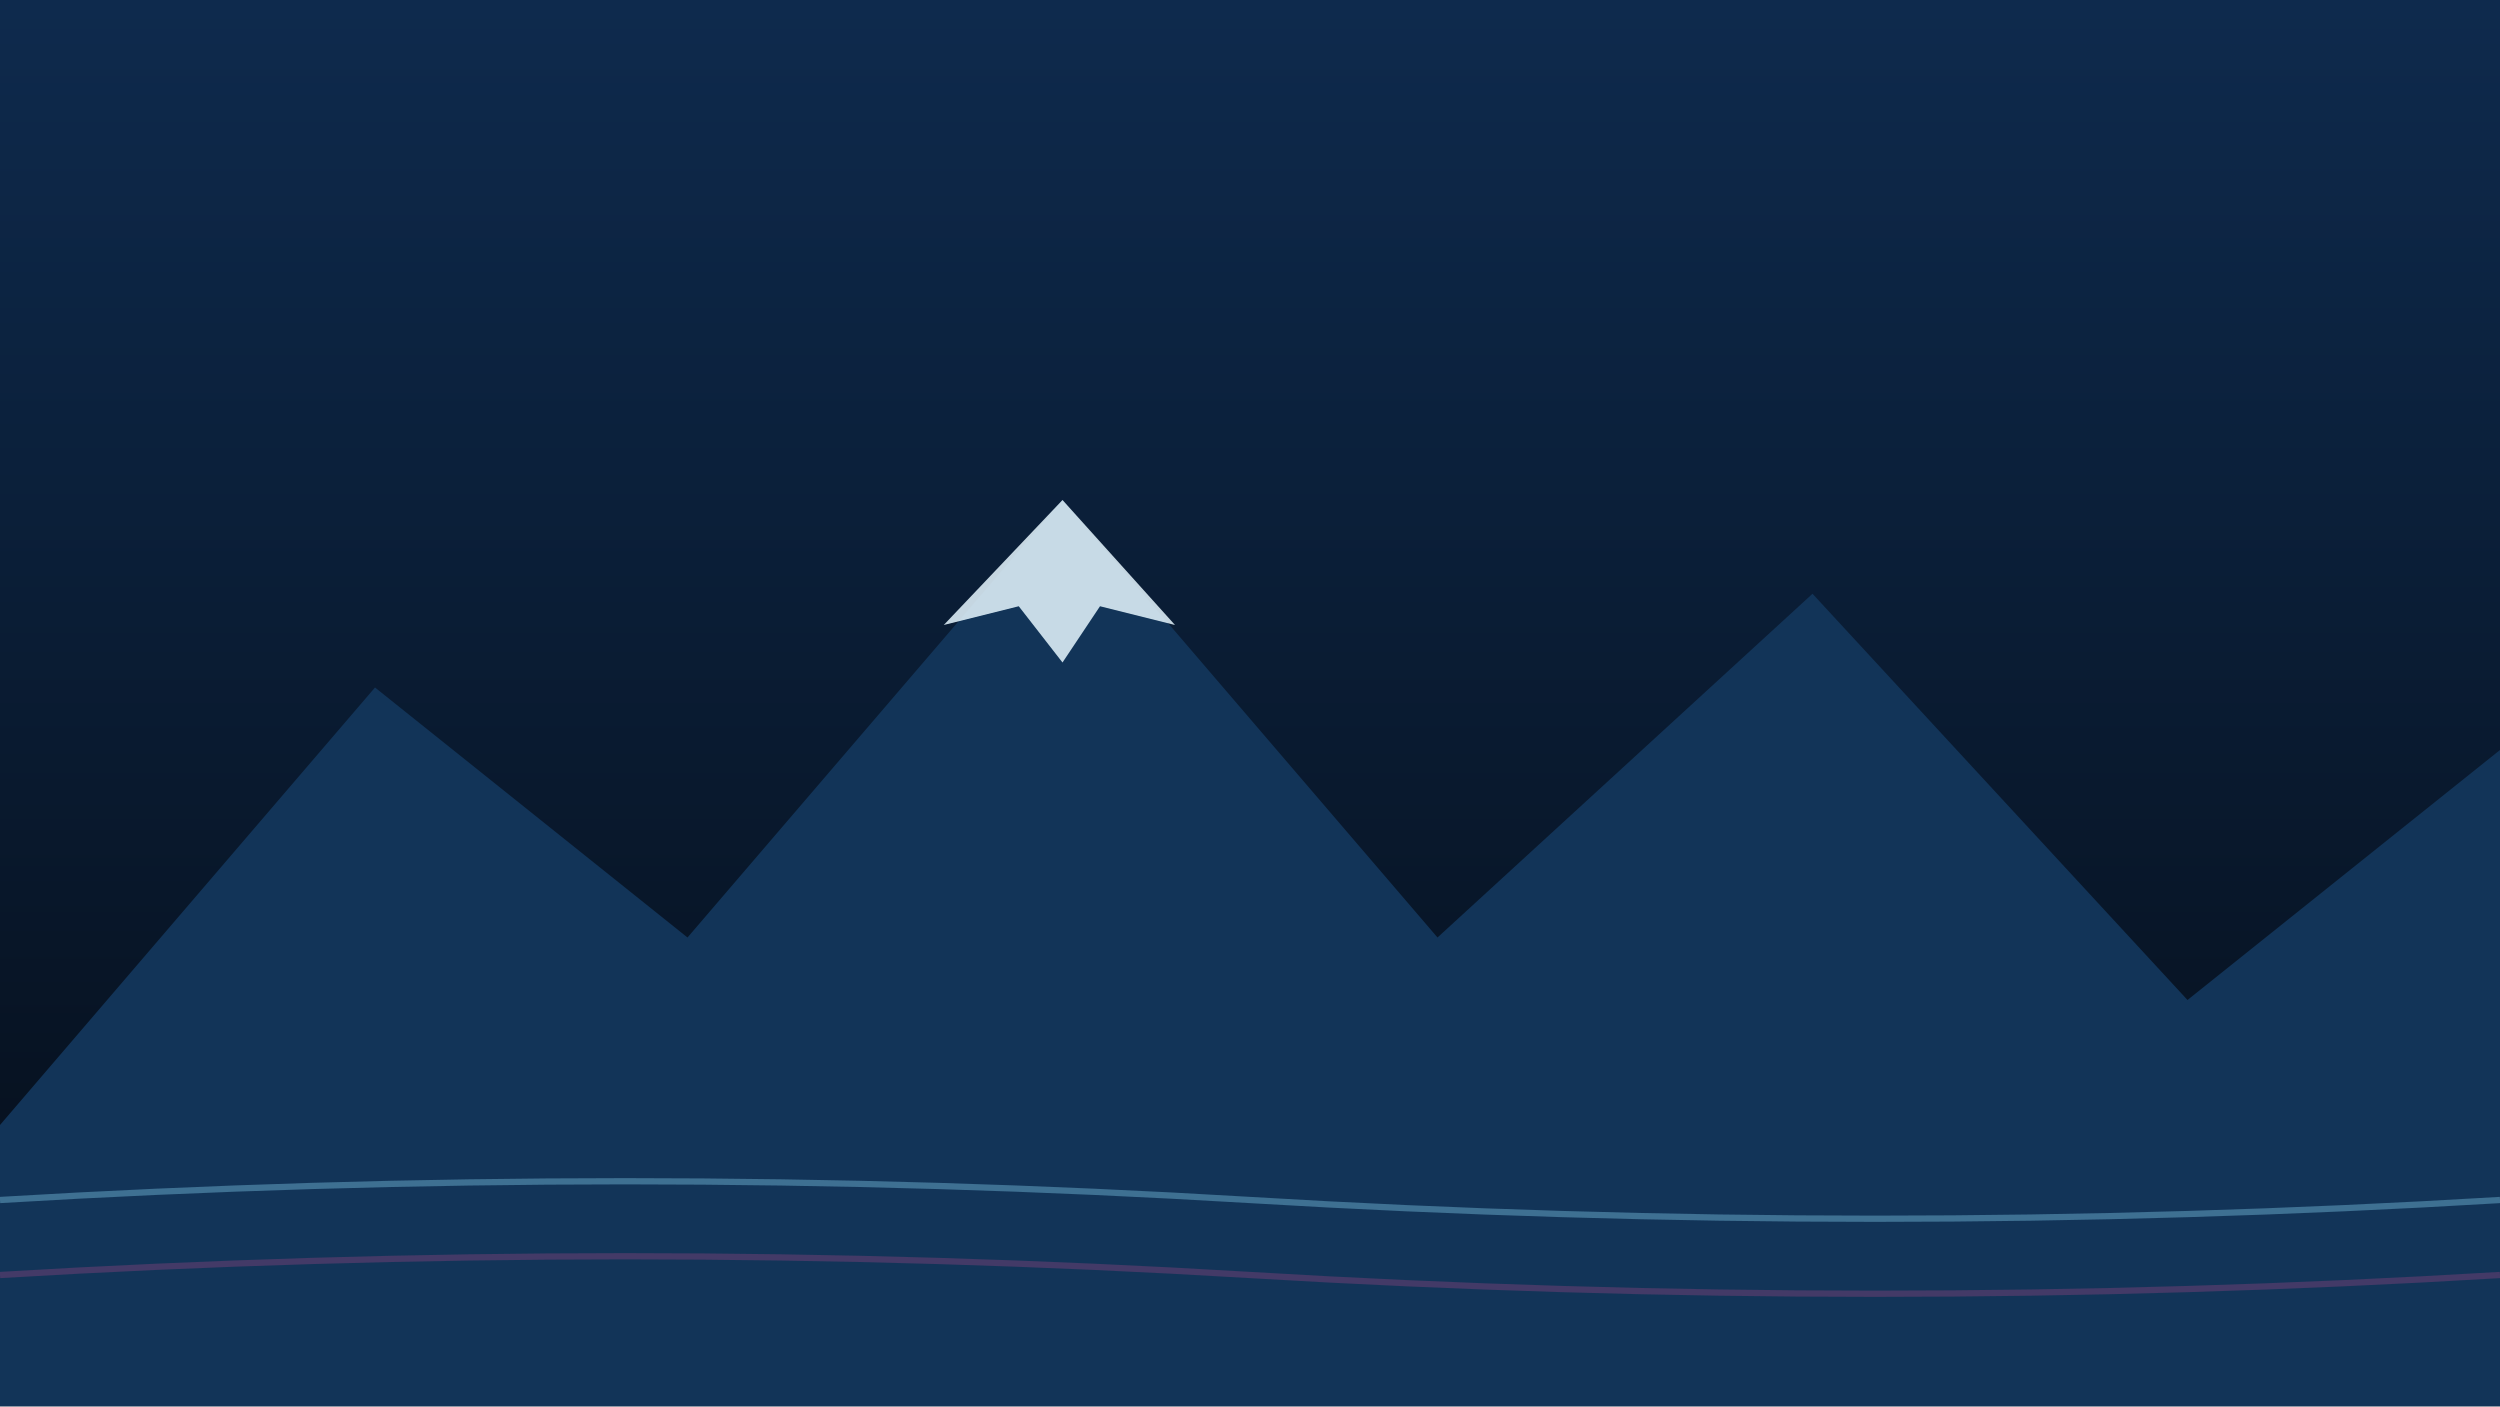
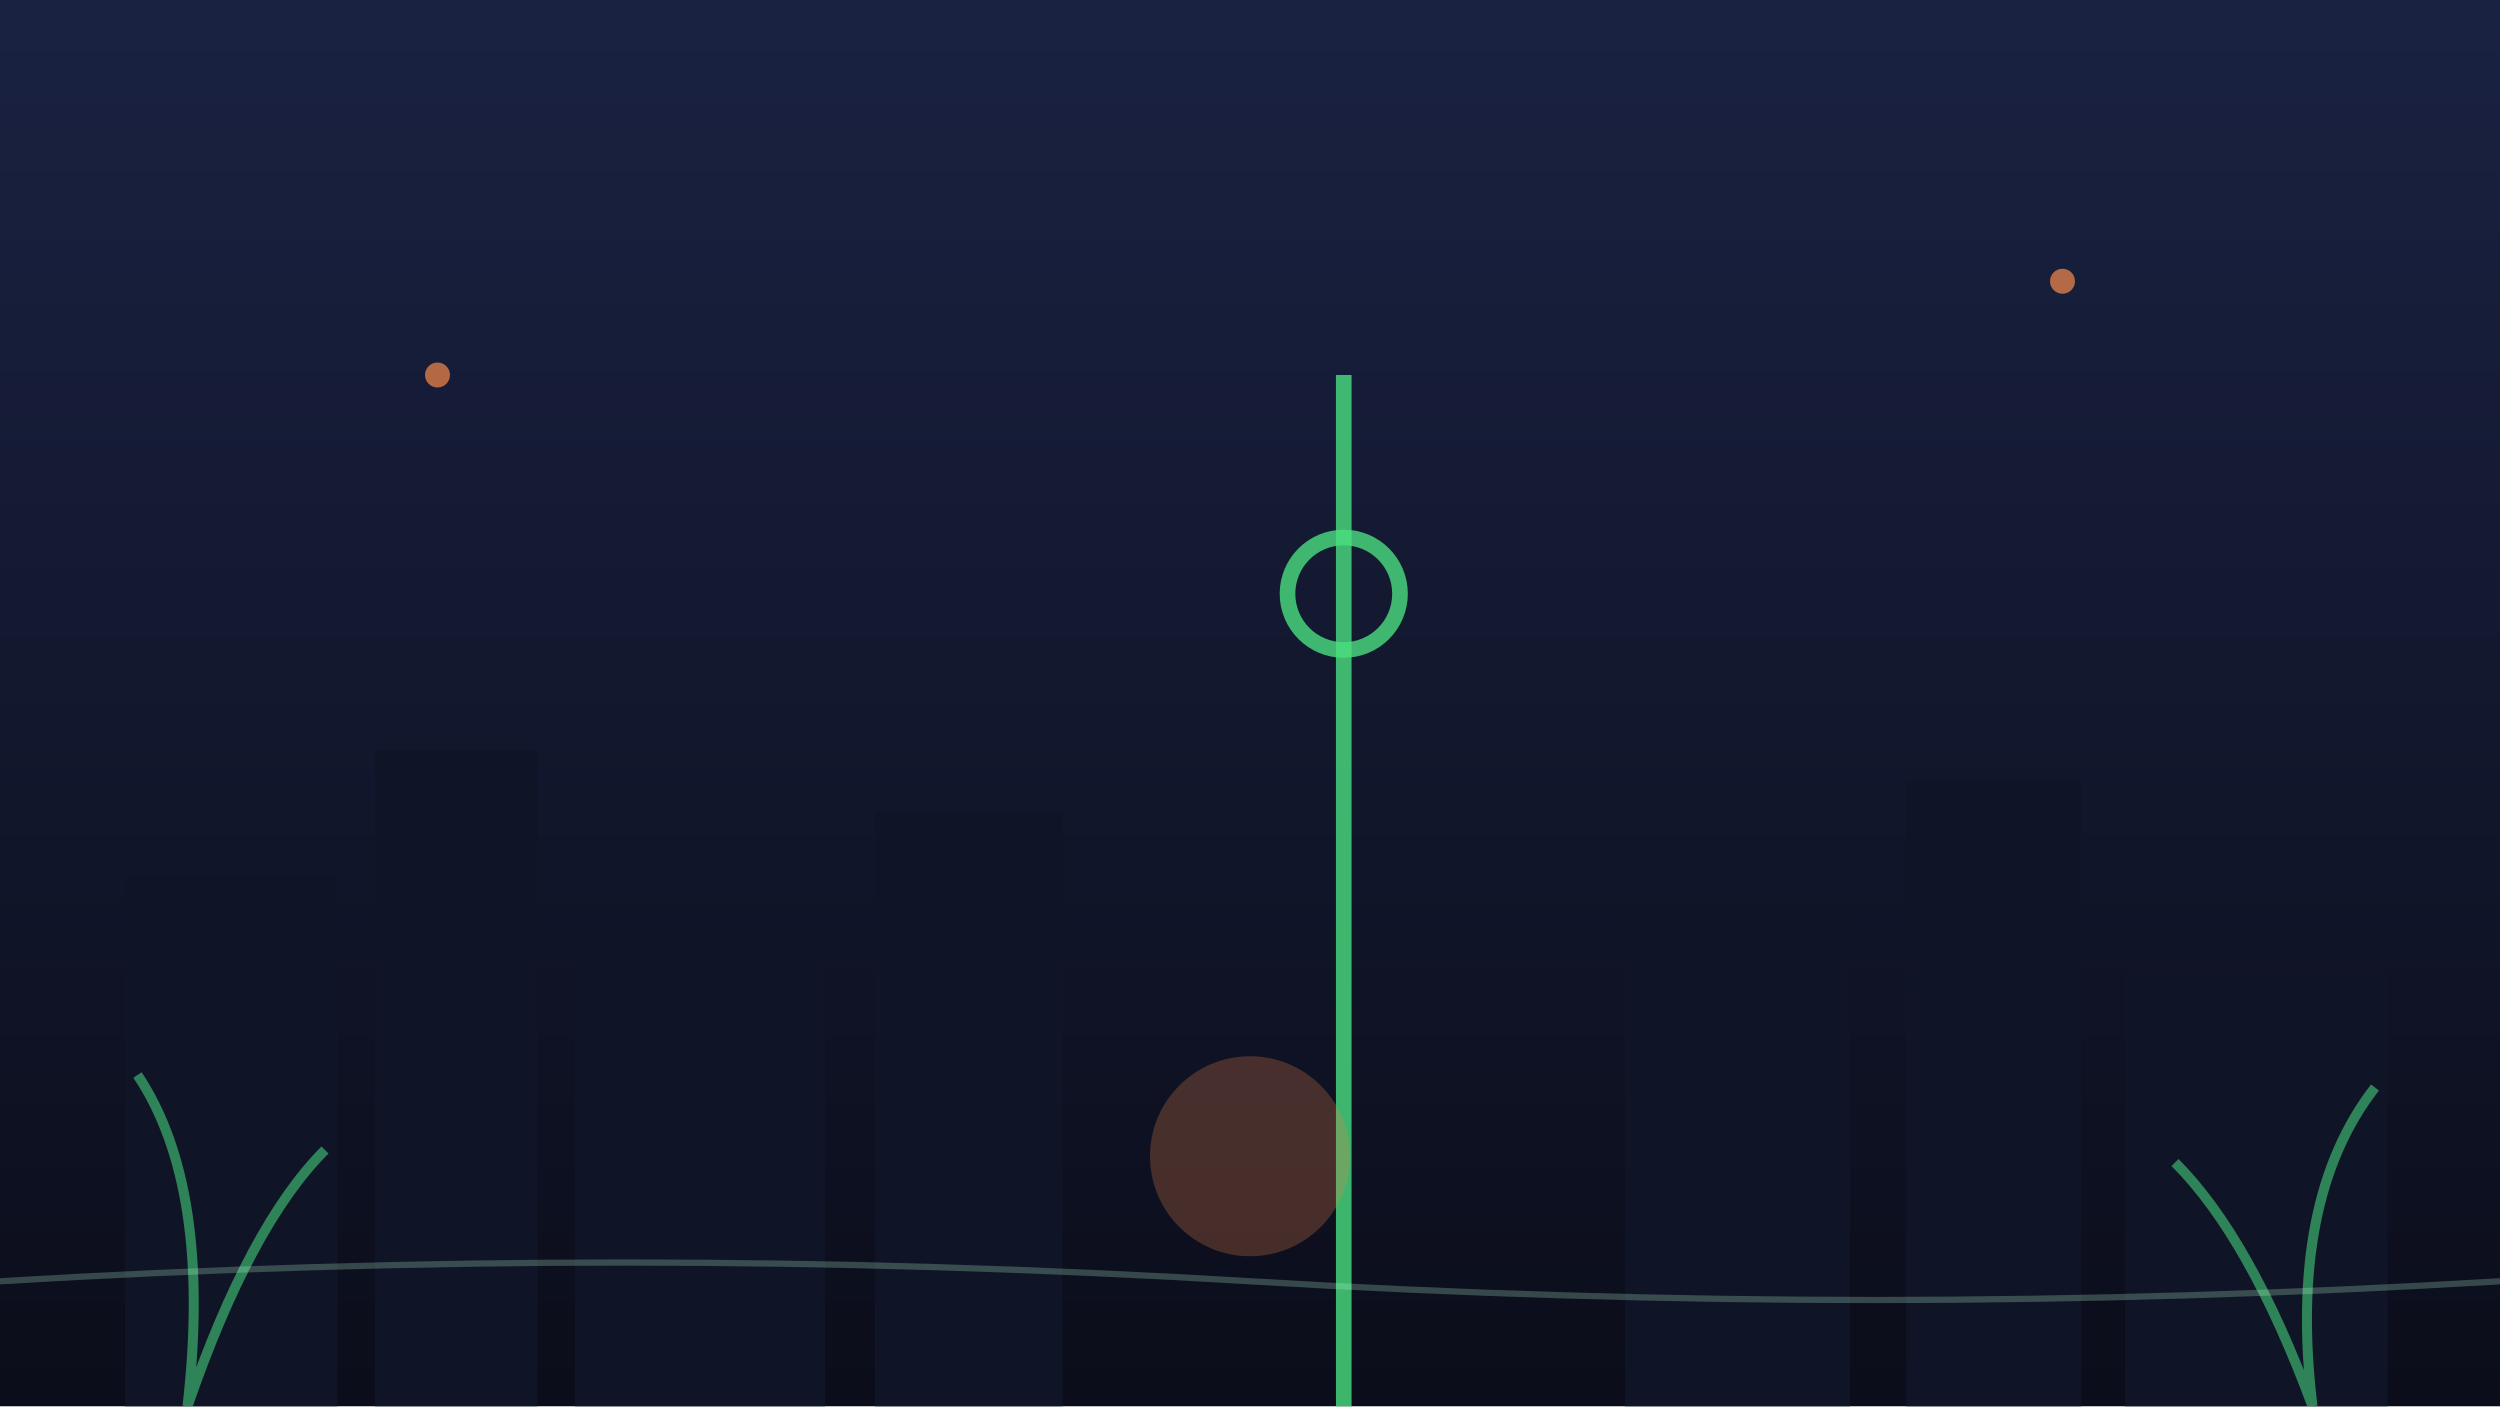
<svg xmlns="http://www.w3.org/2000/svg" viewBox="0 0 400 225" preserveAspectRatio="xMidYMid slice">
  <defs>
    <linearGradient id="sg" x1="0" y1="0" x2="0" y2="1">
-       <stop offset="0" stop-color="#0e2a4d" />
-       <stop offset="1" stop-color="#050c16" />
+       <stop offset="0" stop-color="#1a2242" />
+       <stop offset="1" stop-color="#0b0d1a" />
    </linearGradient>
  </defs>
  <rect width="400" height="225" fill="url(#sg)" />
-   <path fill="#123458" d="M0,180 L60,110 L110,150 L170,80 L230,150 L290,95 L350,160 L400,120 L400,225 L0,225 Z" />
-   <path fill="#e6f7ff" opacity=".85" d="M170,80 L188,100 L176,97 L170,106 L163,97 L151,100 Z" />
-   <path d="M0,192 Q100,186 200,192 T400,192" stroke="#8fe0ff" stroke-opacity=".35" fill="none" />
-   <path d="M0,204 Q100,198 200,204 T400,204" stroke="#f04e9b" stroke-opacity=".22" fill="none" />
+   <g fill="#101427">
+     <rect x="20" y="140" width="34" height="85" />
+     <rect x="60" y="120" width="26" height="105" />
+     <rect x="92" y="150" width="40" height="75" />
+     <rect x="140" y="130" width="30" height="95" />
+     <rect x="260" y="145" width="36" height="80" />
+     <rect x="305" y="125" width="28" height="100" />
+     <rect x="340" y="155" width="42" height="70" />
+   </g>
+   <g stroke="#4ade80" stroke-opacity=".8" stroke-width="2.5" fill="none">
+     <path d="M215,225 L215,80" />
+     <path d="M215,80 L215,60" />
+   </g>
+   <circle cx="215" cy="95" r="9" fill="none" stroke="#4ade80" stroke-opacity=".8" stroke-width="2.5" />
+   <g fill="#e8834a" opacity=".75">
+     <circle cx="200" cy="185" r="16" opacity=".35" />
+     <circle cx="70" cy="60" r="2" />
+     <circle cx="330" cy="45" r="2" />
+   </g>
+   <g stroke="#4ade80" stroke-opacity=".55" stroke-width="1.6" fill="none">
+     <path d="M30,225 Q34,190 22,172 M30,225 Q40,196 52,184" />
+     <path d="M370,225 Q366,192 380,174 M370,225 Q360,198 348,186" />
+   </g>
+   <path d="M0,205 Q100,199 200,205 T400,205" stroke="#b7f7cf" stroke-opacity=".25" fill="none" />
</svg>
